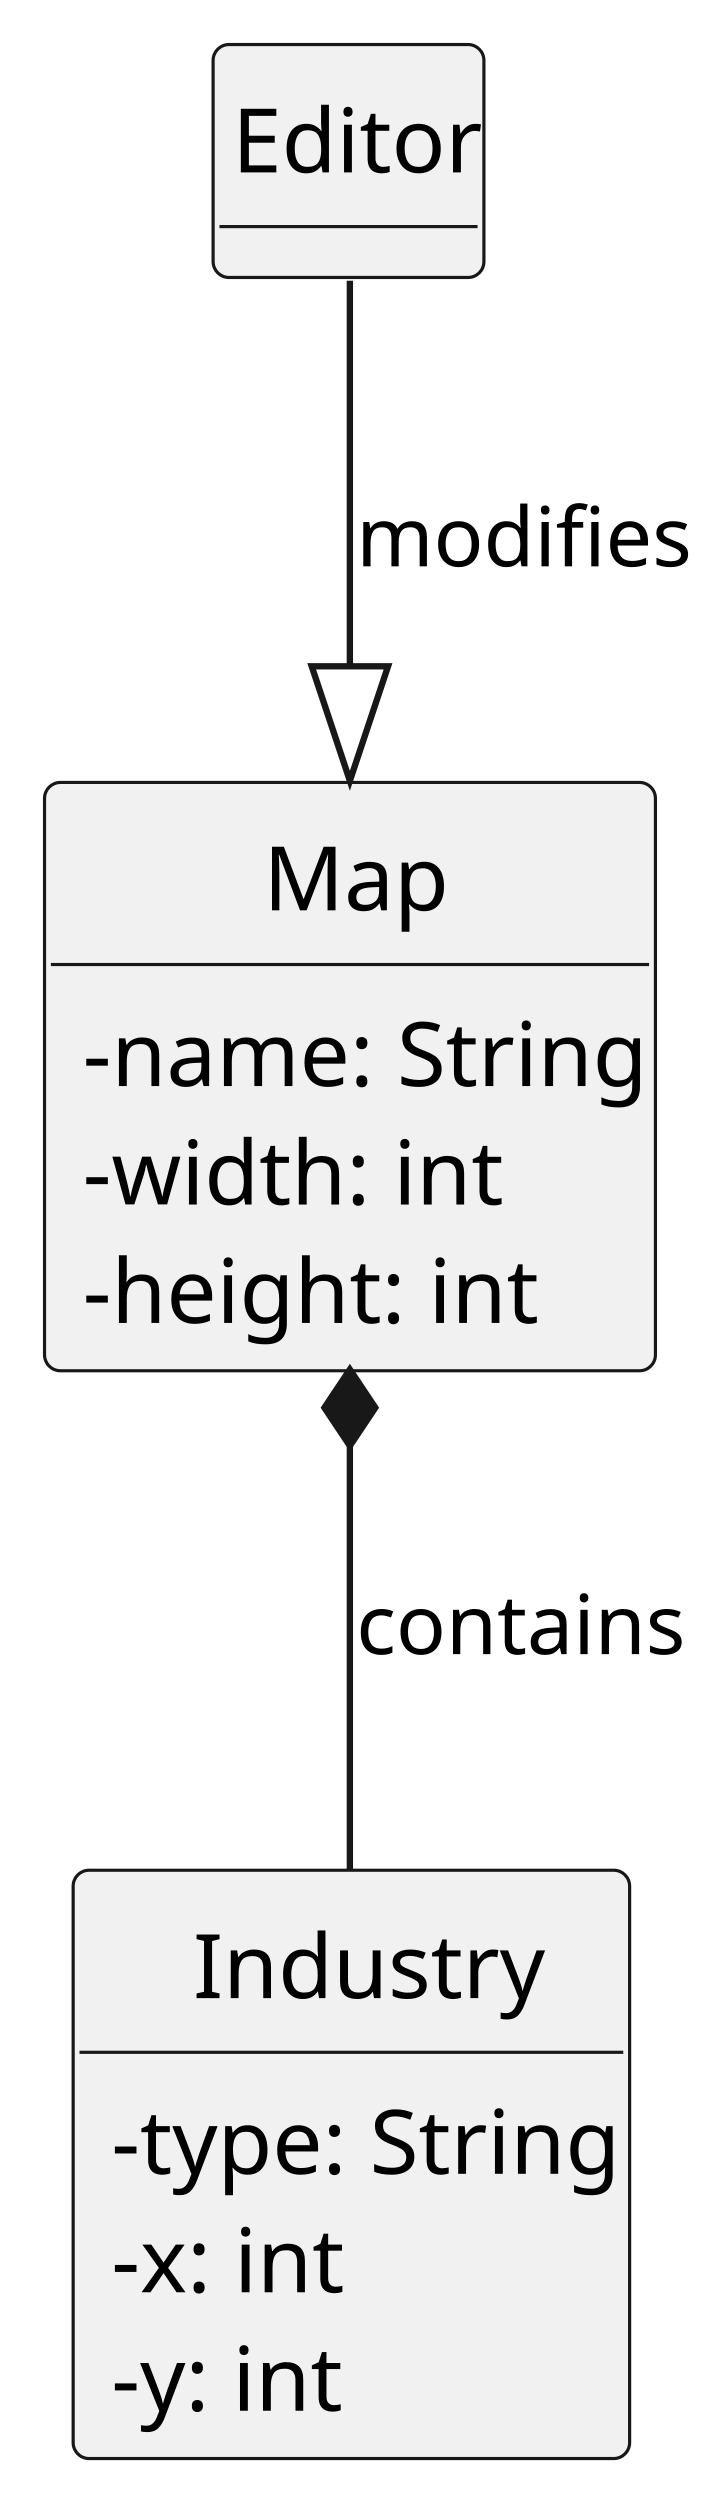
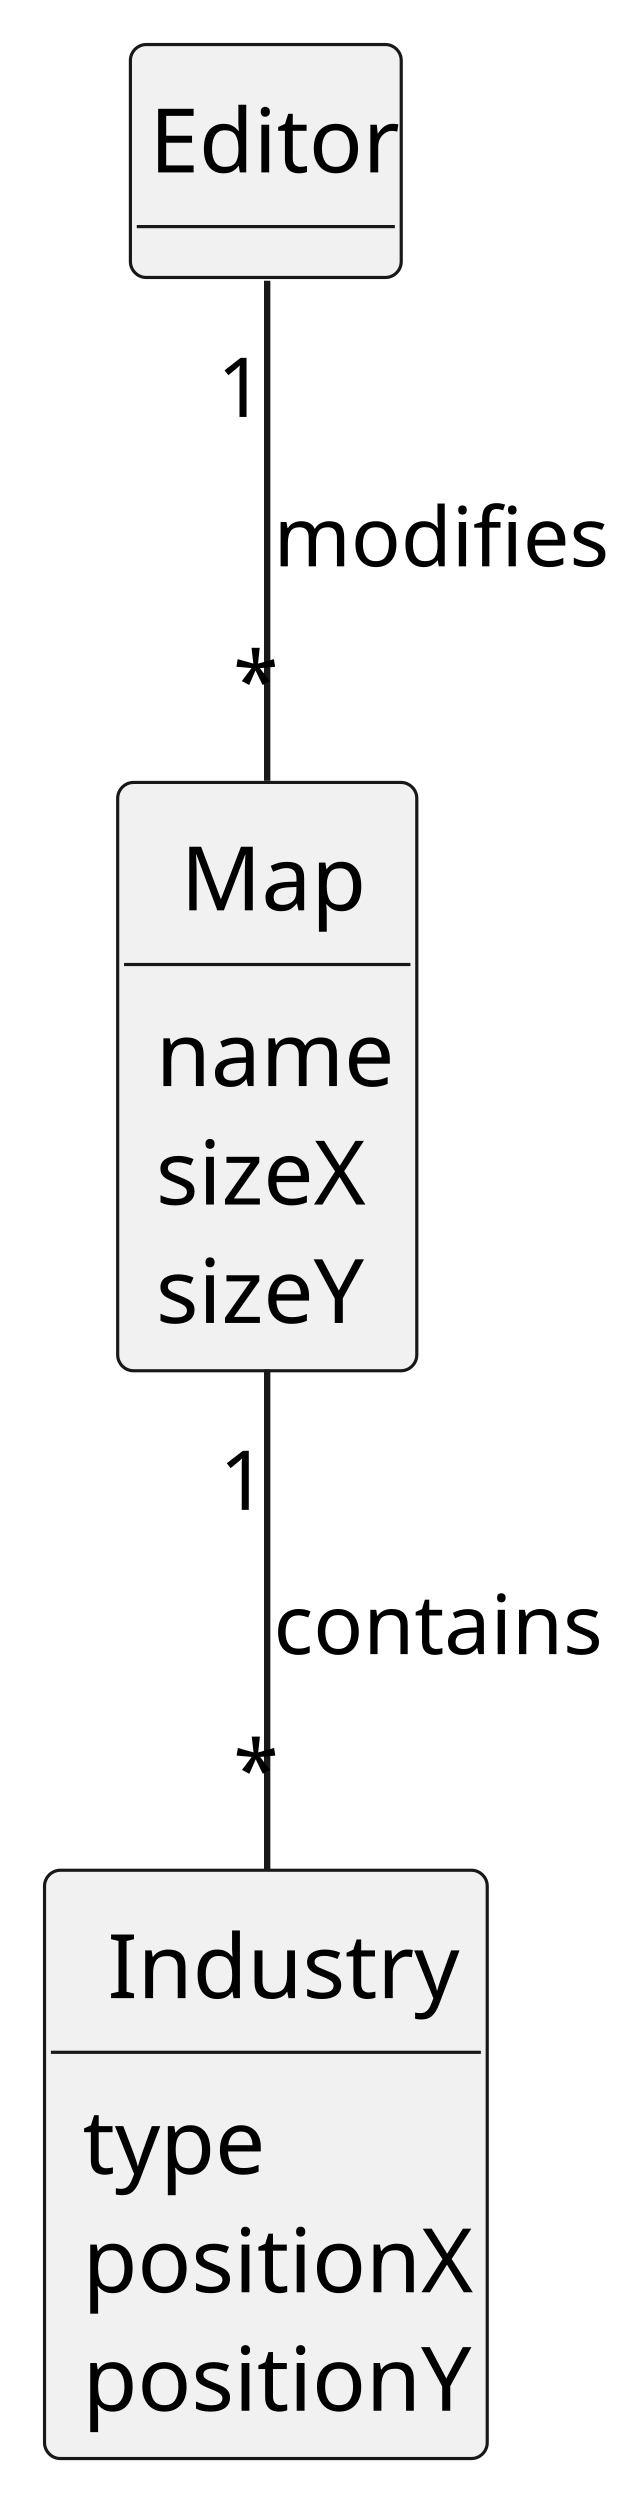
- <svg xmlns="http://www.w3.org/2000/svg" contentStyleType="text/css" height="393px" preserveAspectRatio="none" style="width:112px;height:393px;background:#FFFFFF;" version="1.1" viewBox="0 0 112 393" width="112px" zoomAndPan="magnify">
+ <svg xmlns="http://www.w3.org/2000/svg" contentStyleType="text/css" height="393px" preserveAspectRatio="none" style="width:99px;height:393px;background:#FFFFFF;" version="1.1" viewBox="0 0 99 393" width="99px" zoomAndPan="magnify">
  <defs />
  <g>
    <g id="elem_Map">
-       <rect codeLine="15" fill="#F1F1F1" height="92.484" id="Map" rx="2.5" ry="2.5" style="stroke:#181818;stroke-width:0.5;" width="96.034" x="7" y="123" />
-       <text fill="#000000" font-family="sans-serif" font-size="14" lengthAdjust="spacing" textLength="27.234" x="41.4" y="143.107">Map</text>
-       <line style="stroke:#181818;stroke-width:0.5;" x1="8" x2="102.034" y1="151.621" y2="151.621" />
-       <text fill="#000000" font-family="sans-serif" font-size="14" lengthAdjust="spacing" textLength="84.034" x="13" y="170.728">-name: String</text>
-       <text fill="#000000" font-family="sans-serif" font-size="14" lengthAdjust="spacing" textLength="59.91" x="13" y="189.35">-width: int</text>
-       <text fill="#000000" font-family="sans-serif" font-size="14" lengthAdjust="spacing" textLength="65.372" x="13" y="207.971">-height: int</text>
+       <rect codeLine="15" fill="#F1F1F1" height="92.484" id="Map" rx="2.5" ry="2.5" style="stroke:#181818;stroke-width:0.5;" width="47.02" x="18.5" y="123" />
+       <text fill="#000000" font-family="sans-serif" font-size="14" lengthAdjust="spacing" textLength="27.234" x="28.393" y="143.107">Map</text>
+       <line style="stroke:#181818;stroke-width:0.5;" x1="19.5" x2="64.52" y1="151.621" y2="151.621" />
+       <text fill="#000000" font-family="sans-serif" font-size="14" lengthAdjust="spacing" textLength="35.02" x="24.5" y="170.728">name</text>
+       <text fill="#000000" font-family="sans-serif" font-size="14" lengthAdjust="spacing" textLength="34.234" x="24.5" y="189.35">sizeX</text>
+       <text fill="#000000" font-family="sans-serif" font-size="14" lengthAdjust="spacing" textLength="34.234" x="24.5" y="207.971">sizeY</text>
    </g>
    <g id="elem_Industry">
-       <rect codeLine="22" fill="#F1F1F1" height="92.484" id="Industry" rx="2.5" ry="2.5" style="stroke:#181818;stroke-width:0.5;" width="87.476" x="11.5" y="294" />
-       <text fill="#000000" font-family="sans-serif" font-size="14" lengthAdjust="spacing" textLength="49.8" x="30.338" y="314.107">Industry</text>
-       <line style="stroke:#181818;stroke-width:0.5;" x1="12.5" x2="97.976" y1="322.621" y2="322.621" />
-       <text fill="#000000" font-family="sans-serif" font-size="14" lengthAdjust="spacing" textLength="75.476" x="17.5" y="341.728">-type: String</text>
-       <text fill="#000000" font-family="sans-serif" font-size="14" lengthAdjust="spacing" textLength="34.227" x="17.5" y="360.35">-x: int</text>
-       <text fill="#000000" font-family="sans-serif" font-size="14" lengthAdjust="spacing" textLength="34.227" x="17.5" y="378.971">-y: int</text>
+       <rect codeLine="21" fill="#F1F1F1" height="92.484" id="Industry" rx="2.5" ry="2.5" style="stroke:#181818;stroke-width:0.5;" width="69.593" x="7" y="294" />
+       <text fill="#000000" font-family="sans-serif" font-size="14" lengthAdjust="spacing" textLength="49.8" x="16.896" y="314.107">Industry</text>
+       <line style="stroke:#181818;stroke-width:0.5;" x1="8" x2="75.593" y1="322.621" y2="322.621" />
+       <text fill="#000000" font-family="sans-serif" font-size="14" lengthAdjust="spacing" textLength="26.462" x="13" y="341.728">type</text>
+       <text fill="#000000" font-family="sans-serif" font-size="14" lengthAdjust="spacing" textLength="57.593" x="13" y="360.35">positionX</text>
+       <text fill="#000000" font-family="sans-serif" font-size="14" lengthAdjust="spacing" textLength="57.593" x="13" y="378.971">positionY</text>
    </g>
    <g id="elem_Editor">
-       <rect codeLine="30" fill="#F1F1F1" height="36.621" id="Editor" rx="2.5" ry="2.5" style="stroke:#181818;stroke-width:0.5;" width="42.572" x="33.5" y="7" />
-       <text fill="#000000" font-family="sans-serif" font-size="14" lengthAdjust="spacing" textLength="36.572" x="36.5" y="27.107">Editor</text>
-       <line style="stroke:#181818;stroke-width:0.5;" x1="34.5" x2="75.072" y1="35.621" y2="35.621" />
+       <rect fill="#F1F1F1" height="36.621" id="Editor" rx="2.5" ry="2.5" style="stroke:#181818;stroke-width:0.5;" width="42.572" x="20.5" y="7" />
+       <text fill="#000000" font-family="sans-serif" font-size="14" lengthAdjust="spacing" textLength="36.572" x="23.5" y="27.107">Editor</text>
+       <line style="stroke:#181818;stroke-width:0.5;" x1="21.5" x2="62.072" y1="35.621" y2="35.621" />
    </g>
    <g id="link_Editor_Map">
-       <path codeLine="34" d="M55,44.13 C55,63.69 55,78.01 55,104.74 " fill="none" id="Editor-to-Map" style="stroke:#181818;stroke-width:1.0;" />
-       <polygon fill="none" points="55,122.74,61,104.74,49,104.74,55,122.74" style="stroke:#181818;stroke-width:1.0;" />
-       <text fill="#000000" font-family="sans-serif" font-size="13" lengthAdjust="spacing" textLength="48.407" x="56" y="89.028">modifies</text>
+       <path codeLine="27" d="M42,44.13 C42,63.69 42,96.01 42,122.74 " fill="none" id="Editor-Map" style="stroke:#181818;stroke-width:1.0;" />
+       <text fill="#000000" font-family="sans-serif" font-size="13" lengthAdjust="spacing" textLength="48.407" x="43" y="89.028">modifies</text>
+       <text fill="#000000" font-family="sans-serif" font-size="13" lengthAdjust="spacing" textLength="7.23" x="34.148" y="65.54">1</text>
+       <text fill="#000000" font-family="sans-serif" font-size="13" lengthAdjust="spacing" textLength="5.059" x="36.636" y="111.711">*</text>
    </g>
    <g id="link_Map_Industry">
-       <path codeLine="35" d="M55,227.29 C55,251.63 55,269.56 55,293.88 " fill="none" id="Map-backto-Industry" style="stroke:#181818;stroke-width:1.0;" />
-       <polygon fill="#181818" points="55,215.29,51,221.29,55,227.29,59,221.29,55,215.29" style="stroke:#181818;stroke-width:1.0;" />
-       <text fill="#000000" font-family="sans-serif" font-size="13" lengthAdjust="spacing" textLength="48.42" x="56" y="260.028">contains</text>
+       <path codeLine="28" d="M42,215.29 C42,239.63 42,269.56 42,293.88 " fill="none" id="Map-Industry" style="stroke:#181818;stroke-width:1.0;" />
+       <text fill="#000000" font-family="sans-serif" font-size="13" lengthAdjust="spacing" textLength="48.42" x="43" y="260.028">contains</text>
+       <text fill="#000000" font-family="sans-serif" font-size="13" lengthAdjust="spacing" textLength="7.23" x="34.501" y="237.351">1</text>
+       <text fill="#000000" font-family="sans-serif" font-size="13" lengthAdjust="spacing" textLength="5.059" x="36.667" y="282.872">*</text>
    </g>
  </g>
</svg>
